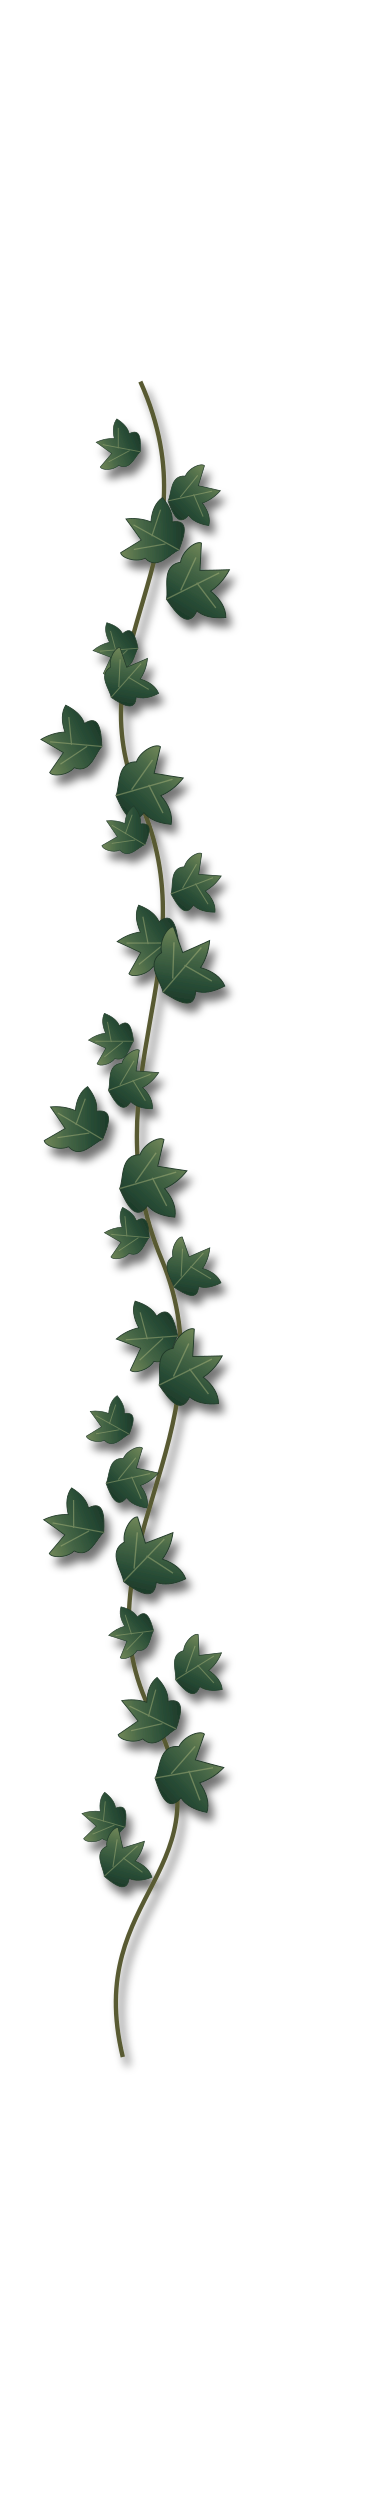
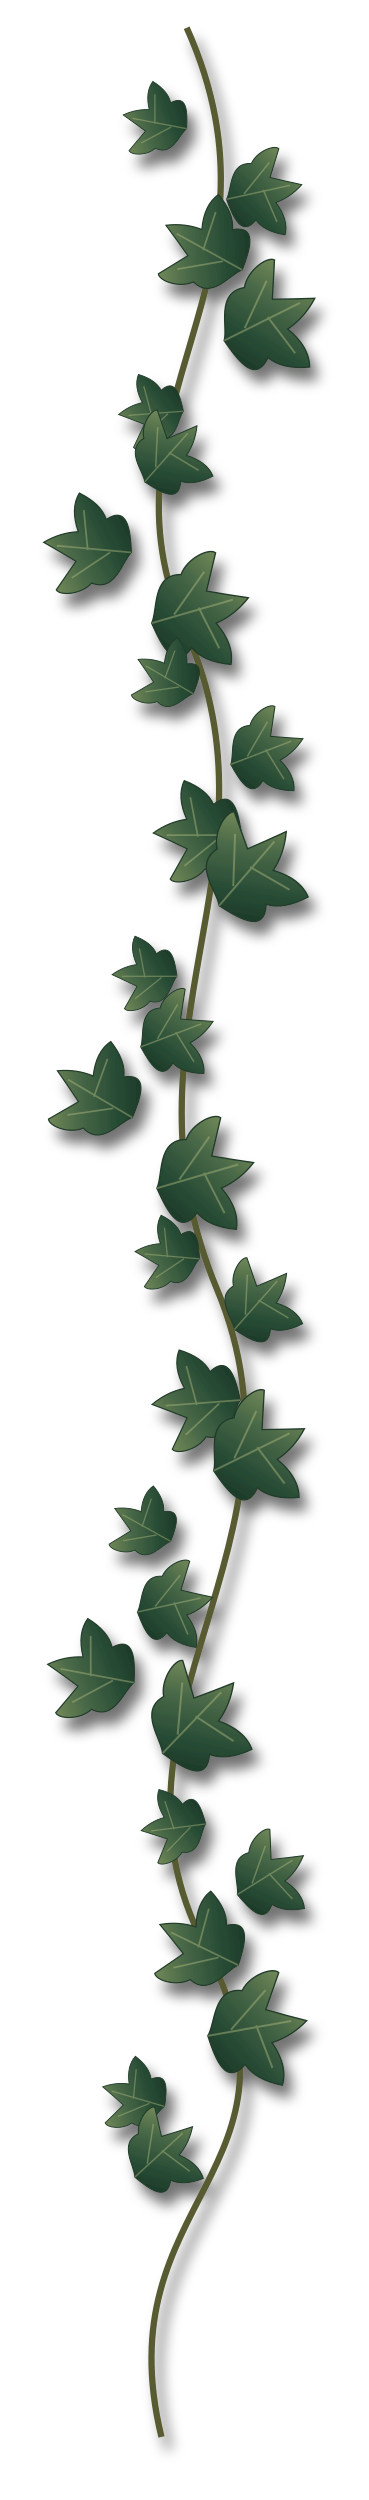
- <svg xmlns="http://www.w3.org/2000/svg" width="140" height="950" viewBox="-35 -50 210 1050">
+ <svg xmlns="http://www.w3.org/2000/svg" width="146" height="991" viewBox="-29 -31 146 991">
  <defs>
    <linearGradient id="l" x1="0" y1="0" x2="1" y2="1">
      <stop stop-color="#8b9b62" />
      <stop offset=".38" stop-color="#486847" />
      <stop offset=".65" stop-color="#294d36" />
      <stop offset="1" stop-color="#142d21" />
    </linearGradient>
-     <filter id="s">
+     <filter id="s" filterUnits="userSpaceOnUse" x="-29" y="-31" width="146" height="991">
      <feDropShadow dx="3" dy="5" stdDeviation="2.5" flood-opacity=".55" />
    </filter>
  </defs>
  <g filter="url(#s)">
    <path d="M45 -20 C90 80 5 130 45 220 S15 380 57 480 S5 650 52 740 S12 840 35 935" fill="none" stroke="#585a31" stroke-width="2.5" />
    <g transform="translate(45 20) rotate(-70) scale(0.5)">
      <path d="M0 0 C-6 -4 -25 -3 -23 -18 C-31 -22 -35 -34 -32 -37 L-13 -30 Q-10 -40 -7 -51 Q1 -43 4 -33 Q16 -41 26 -38 Q23 -24 15 -19 C26 -9 13 -4 0 0Z" fill="url(#l)" stroke="#213a29" stroke-width=".7" />
      <path d="M0 0 -7 -43 M-3 -12 -23 -30 M-5 -25 17 -33" fill="none" stroke="#b5bd8370" stroke-width="1" />
    </g>
    <g transform="translate(60.78183 48) rotate(86.82942) scale(0.59)">
      <path d="M0 0 C-6 -4 -25 -3 -23 -18 C-31 -22 -35 -34 -32 -37 L-13 -30 Q-10 -40 -7 -51 Q1 -43 4 -33 Q16 -41 26 -38 Q23 -24 15 -19 C26 -9 13 -4 0 0Z" fill="url(#l)" stroke="#213a29" stroke-width=".7" />
      <path d="M0 0 -7 -43 M-3 -12 -23 -30 M-5 -25 17 -33" fill="none" stroke="#b5bd8370" stroke-width="1" />
    </g>
    <g transform="translate(66.99062 76) rotate(-51.81405) scale(0.68)">
      <path d="M0 0 C-6 -4 -25 -3 -23 -18 C-31 -22 -35 -34 -32 -37 L-13 -30 Q-10 -40 -7 -51 Q1 -43 4 -33 Q16 -41 26 -38 Q23 -24 15 -19 C26 -9 13 -4 0 0Z" fill="url(#l)" stroke="#213a29" stroke-width=".7" />
      <path d="M0 0 -7 -43 M-3 -12 -23 -30 M-5 -25 17 -33" fill="none" stroke="#b5bd8370" stroke-width="1" />
    </g>
    <g transform="translate(59.86019 104) rotate(72.8224) scale(0.77)">
      <path d="M0 0 C-6 -4 -25 -3 -23 -18 C-31 -22 -35 -34 -32 -37 L-13 -30 Q-10 -40 -7 -51 Q1 -43 4 -33 Q16 -41 26 -38 Q23 -24 15 -19 C26 -9 13 -4 0 0Z" fill="url(#l)" stroke="#213a29" stroke-width=".7" />
      <path d="M0 0 -7 -43 M-3 -12 -23 -30 M-5 -25 17 -33" fill="none" stroke="#b5bd8370" stroke-width="1" />
    </g>
    <g transform="translate(43.71577 132) rotate(-85.13605) scale(0.5)">
      <path d="M0 0 C-6 -4 -25 -3 -23 -18 C-31 -22 -35 -34 -32 -37 L-13 -30 Q-10 -40 -7 -51 Q1 -43 4 -33 Q16 -41 26 -38 Q23 -24 15 -19 C26 -9 13 -4 0 0Z" fill="url(#l)" stroke="#213a29" stroke-width=".7" />
      <path d="M0 0 -7 -43 M-3 -12 -23 -30 M-5 -25 17 -33" fill="none" stroke="#b5bd8370" stroke-width="1" />
    </g>
    <g transform="translate(28.35035 160) rotate(50.82151) scale(0.59)">
      <path d="M0 0 C-6 -4 -25 -3 -23 -18 C-31 -22 -35 -34 -32 -37 L-13 -30 Q-10 -40 -7 -51 Q1 -43 4 -33 Q16 -41 26 -38 Q23 -24 15 -19 C26 -9 13 -4 0 0Z" fill="url(#l)" stroke="#213a29" stroke-width=".7" />
      <path d="M0 0 -7 -43 M-3 -12 -23 -30 M-5 -25 17 -33" fill="none" stroke="#b5bd8370" stroke-width="1" />
    </g>
    <g transform="translate(23.08438 188) rotate(-75.58831) scale(0.68)">
      <path d="M0 0 C-6 -4 -25 -3 -23 -18 C-31 -22 -35 -34 -32 -37 L-13 -30 Q-10 -40 -7 -51 Q1 -43 4 -33 Q16 -41 26 -38 Q23 -24 15 -19 C26 -9 13 -4 0 0Z" fill="url(#l)" stroke="#213a29" stroke-width=".7" />
      <path d="M0 0 -7 -43 M-3 -12 -23 -30 M-5 -25 17 -33" fill="none" stroke="#b5bd8370" stroke-width="1" />
    </g>
    <g transform="translate(31.11213 216) rotate(83.13973) scale(0.77)">
      <path d="M0 0 C-6 -4 -25 -3 -23 -18 C-31 -22 -35 -34 -32 -37 L-13 -30 Q-10 -40 -7 -51 Q1 -43 4 -33 Q16 -41 26 -38 Q23 -24 15 -19 C26 -9 13 -4 0 0Z" fill="url(#l)" stroke="#213a29" stroke-width=".7" />
      <path d="M0 0 -7 -43 M-3 -12 -23 -30 M-5 -25 17 -33" fill="none" stroke="#b5bd8370" stroke-width="1" />
    </g>
    <g transform="translate(47.56408 244) rotate(-50.21284) scale(0.5)">
      <path d="M0 0 C-6 -4 -25 -3 -23 -18 C-31 -22 -35 -34 -32 -37 L-13 -30 Q-10 -40 -7 -51 Q1 -43 4 -33 Q16 -41 26 -38 Q23 -24 15 -19 C26 -9 13 -4 0 0Z" fill="url(#l)" stroke="#213a29" stroke-width=".7" />
      <path d="M0 0 -7 -43 M-3 -12 -23 -30 M-5 -25 17 -33" fill="none" stroke="#b5bd8370" stroke-width="1" />
    </g>
    <g transform="translate(62.46069 272) rotate(78.24237) scale(0.59)">
      <path d="M0 0 C-6 -4 -25 -3 -23 -18 C-31 -22 -35 -34 -32 -37 L-13 -30 Q-10 -40 -7 -51 Q1 -43 4 -33 Q16 -41 26 -38 Q23 -24 15 -19 C26 -9 13 -4 0 0Z" fill="url(#l)" stroke="#213a29" stroke-width=".7" />
      <path d="M0 0 -7 -43 M-3 -12 -23 -30 M-5 -25 17 -33" fill="none" stroke="#b5bd8370" stroke-width="1" />
    </g>
    <g transform="translate(66.76588 300) rotate(-80.88042) scale(0.68)">
      <path d="M0 0 C-6 -4 -25 -3 -23 -18 C-31 -22 -35 -34 -32 -37 L-13 -30 Q-10 -40 -7 -51 Q1 -43 4 -33 Q16 -41 26 -38 Q23 -24 15 -19 C26 -9 13 -4 0 0Z" fill="url(#l)" stroke="#213a29" stroke-width=".7" />
      <path d="M0 0 -7 -43 M-3 -12 -23 -30 M-5 -25 17 -33" fill="none" stroke="#b5bd8370" stroke-width="1" />
    </g>
    <g transform="translate(57.86818 328) rotate(50.0002) scale(0.77)">
      <path d="M0 0 C-6 -4 -25 -3 -23 -18 C-31 -22 -35 -34 -32 -37 L-13 -30 Q-10 -40 -7 -51 Q1 -43 4 -33 Q16 -41 26 -38 Q23 -24 15 -19 C26 -9 13 -4 0 0Z" fill="url(#l)" stroke="#213a29" stroke-width=".7" />
      <path d="M0 0 -7 -43 M-3 -12 -23 -30 M-5 -25 17 -33" fill="none" stroke="#b5bd8370" stroke-width="1" />
    </g>
    <g transform="translate(41.16481 356) rotate(-80.73146) scale(0.5)">
      <path d="M0 0 C-6 -4 -25 -3 -23 -18 C-31 -22 -35 -34 -32 -37 L-13 -30 Q-10 -40 -7 -51 Q1 -43 4 -33 Q16 -41 26 -38 Q23 -24 15 -19 C26 -9 13 -4 0 0Z" fill="url(#l)" stroke="#213a29" stroke-width=".7" />
      <path d="M0 0 -7 -43 M-3 -12 -23 -30 M-5 -25 17 -33" fill="none" stroke="#b5bd8370" stroke-width="1" />
    </g>
    <g transform="translate(26.78782 384) rotate(78.40334) scale(0.59)">
      <path d="M0 0 C-6 -4 -25 -3 -23 -18 C-31 -22 -35 -34 -32 -37 L-13 -30 Q-10 -40 -7 -51 Q1 -43 4 -33 Q16 -41 26 -38 Q23 -24 15 -19 C26 -9 13 -4 0 0Z" fill="url(#l)" stroke="#213a29" stroke-width=".7" />
      <path d="M0 0 -7 -43 M-3 -12 -23 -30 M-5 -25 17 -33" fill="none" stroke="#b5bd8370" stroke-width="1" />
    </g>
    <g transform="translate(23.45809 412) rotate(-50.18785) scale(0.68)">
      <path d="M0 0 C-6 -4 -25 -3 -23 -18 C-31 -22 -35 -34 -32 -37 L-13 -30 Q-10 -40 -7 -51 Q1 -43 4 -33 Q16 -41 26 -38 Q23 -24 15 -19 C26 -9 13 -4 0 0Z" fill="url(#l)" stroke="#213a29" stroke-width=".7" />
      <path d="M0 0 -7 -43 M-3 -12 -23 -30 M-5 -25 17 -33" fill="none" stroke="#b5bd8370" stroke-width="1" />
    </g>
    <g transform="translate(33.1954 440) rotate(83.00576) scale(0.77)">
      <path d="M0 0 C-6 -4 -25 -3 -23 -18 C-31 -22 -35 -34 -32 -37 L-13 -30 Q-10 -40 -7 -51 Q1 -43 4 -33 Q16 -41 26 -38 Q23 -24 15 -19 C26 -9 13 -4 0 0Z" fill="url(#l)" stroke="#213a29" stroke-width=".7" />
      <path d="M0 0 -7 -43 M-3 -12 -23 -30 M-5 -25 17 -33" fill="none" stroke="#b5bd8370" stroke-width="1" />
    </g>
    <g transform="translate(50.09322 468) rotate(-75.75807) scale(0.5)">
      <path d="M0 0 C-6 -4 -25 -3 -23 -18 C-31 -22 -35 -34 -32 -37 L-13 -30 Q-10 -40 -7 -51 Q1 -43 4 -33 Q16 -41 26 -38 Q23 -24 15 -19 C26 -9 13 -4 0 0Z" fill="url(#l)" stroke="#213a29" stroke-width=".7" />
      <path d="M0 0 -7 -43 M-3 -12 -23 -30 M-5 -25 17 -33" fill="none" stroke="#b5bd8370" stroke-width="1" />
    </g>
    <g transform="translate(63.90156 496) rotate(50.77205) scale(0.59)">
      <path d="M0 0 C-6 -4 -25 -3 -23 -18 C-31 -22 -35 -34 -32 -37 L-13 -30 Q-10 -40 -7 -51 Q1 -43 4 -33 Q16 -41 26 -38 Q23 -24 15 -19 C26 -9 13 -4 0 0Z" fill="url(#l)" stroke="#213a29" stroke-width=".7" />
      <path d="M0 0 -7 -43 M-3 -12 -23 -30 M-5 -25 17 -33" fill="none" stroke="#b5bd8370" stroke-width="1" />
    </g>
    <g transform="translate(66.24447 524) rotate(-85.01974) scale(0.68)">
      <path d="M0 0 C-6 -4 -25 -3 -23 -18 C-31 -22 -35 -34 -32 -37 L-13 -30 Q-10 -40 -7 -51 Q1 -43 4 -33 Q16 -41 26 -38 Q23 -24 15 -19 C26 -9 13 -4 0 0Z" fill="url(#l)" stroke="#213a29" stroke-width=".7" />
      <path d="M0 0 -7 -43 M-3 -12 -23 -30 M-5 -25 17 -33" fill="none" stroke="#b5bd8370" stroke-width="1" />
    </g>
    <g transform="translate(55.70077 552) rotate(72.99754) scale(0.77)">
      <path d="M0 0 C-6 -4 -25 -3 -23 -18 C-31 -22 -35 -34 -32 -37 L-13 -30 Q-10 -40 -7 -51 Q1 -43 4 -33 Q16 -41 26 -38 Q23 -24 15 -19 C26 -9 13 -4 0 0Z" fill="url(#l)" stroke="#213a29" stroke-width=".7" />
      <path d="M0 0 -7 -43 M-3 -12 -23 -30 M-5 -25 17 -33" fill="none" stroke="#b5bd8370" stroke-width="1" />
    </g>
    <g transform="translate(38.66613 580) rotate(-51.74109) scale(0.5)">
      <path d="M0 0 C-6 -4 -25 -3 -23 -18 C-31 -22 -35 -34 -32 -37 L-13 -30 Q-10 -40 -7 -51 Q1 -43 4 -33 Q16 -41 26 -38 Q23 -24 15 -19 C26 -9 13 -4 0 0Z" fill="url(#l)" stroke="#213a29" stroke-width=".7" />
      <path d="M0 0 -7 -43 M-3 -12 -23 -30 M-5 -25 17 -33" fill="none" stroke="#b5bd8370" stroke-width="1" />
    </g>
    <g transform="translate(25.47353 608) rotate(86.73311) scale(0.59)">
      <path d="M0 0 C-6 -4 -25 -3 -23 -18 C-31 -22 -35 -34 -32 -37 L-13 -30 Q-10 -40 -7 -51 Q1 -43 4 -33 Q16 -41 26 -38 Q23 -24 15 -19 C26 -9 13 -4 0 0Z" fill="url(#l)" stroke="#213a29" stroke-width=".7" />
      <path d="M0 0 -7 -43 M-3 -12 -23 -30 M-5 -25 17 -33" fill="none" stroke="#b5bd8370" stroke-width="1" />
    </g>
    <g transform="translate(24.12542 636) rotate(-70.17703) scale(0.68)">
      <path d="M0 0 C-6 -4 -25 -3 -23 -18 C-31 -22 -35 -34 -32 -37 L-13 -30 Q-10 -40 -7 -51 Q1 -43 4 -33 Q16 -41 26 -38 Q23 -24 15 -19 C26 -9 13 -4 0 0Z" fill="url(#l)" stroke="#213a29" stroke-width=".7" />
      <path d="M0 0 -7 -43 M-3 -12 -23 -30 M-5 -25 17 -33" fill="none" stroke="#b5bd8370" stroke-width="1" />
    </g>
    <g transform="translate(35.43956 664) rotate(53.07559) scale(0.77)">
      <path d="M0 0 C-6 -4 -25 -3 -23 -18 C-31 -22 -35 -34 -32 -37 L-13 -30 Q-10 -40 -7 -51 Q1 -43 4 -33 Q16 -41 26 -38 Q23 -24 15 -19 C26 -9 13 -4 0 0Z" fill="url(#l)" stroke="#213a29" stroke-width=".7" />
      <path d="M0 0 -7 -43 M-3 -12 -23 -30 M-5 -25 17 -33" fill="none" stroke="#b5bd8370" stroke-width="1" />
    </g>
    <g transform="translate(52.55293 692) rotate(-88.11157) scale(0.5)">
      <path d="M0 0 C-6 -4 -25 -3 -23 -18 C-31 -22 -35 -34 -32 -37 L-13 -30 Q-10 -40 -7 -51 Q1 -43 4 -33 Q16 -41 26 -38 Q23 -24 15 -19 C26 -9 13 -4 0 0Z" fill="url(#l)" stroke="#213a29" stroke-width=".7" />
      <path d="M0 0 -7 -43 M-3 -12 -23 -30 M-5 -25 17 -33" fill="none" stroke="#b5bd8370" stroke-width="1" />
    </g>
    <g transform="translate(65.0848 720) rotate(67.35296) scale(0.59)">
      <path d="M0 0 C-6 -4 -25 -3 -23 -18 C-31 -22 -35 -34 -32 -37 L-13 -30 Q-10 -40 -7 -51 Q1 -43 4 -33 Q16 -41 26 -38 Q23 -24 15 -19 C26 -9 13 -4 0 0Z" fill="url(#l)" stroke="#213a29" stroke-width=".7" />
      <path d="M0 0 -7 -43 M-3 -12 -23 -30 M-5 -25 17 -33" fill="none" stroke="#b5bd8370" stroke-width="1" />
    </g>
    <g transform="translate(65.4335 748) rotate(-54.74883) scale(0.68)">
      <path d="M0 0 C-6 -4 -25 -3 -23 -18 C-31 -22 -35 -34 -32 -37 L-13 -30 Q-10 -40 -7 -51 Q1 -43 4 -33 Q16 -41 26 -38 Q23 -24 15 -19 C26 -9 13 -4 0 0Z" fill="url(#l)" stroke="#213a29" stroke-width=".7" />
      <path d="M0 0 -7 -43 M-3 -12 -23 -30 M-5 -25 17 -33" fill="none" stroke="#b5bd8370" stroke-width="1" />
    </g>
    <g transform="translate(53.38751 776) rotate(89.12752) scale(0.77)">
      <path d="M0 0 C-6 -4 -25 -3 -23 -18 C-31 -22 -35 -34 -32 -37 L-13 -30 Q-10 -40 -7 -51 Q1 -43 4 -33 Q16 -41 26 -38 Q23 -24 15 -19 C26 -9 13 -4 0 0Z" fill="url(#l)" stroke="#213a29" stroke-width=".7" />
      <path d="M0 0 -7 -43 M-3 -12 -23 -30 M-5 -25 17 -33" fill="none" stroke="#b5bd8370" stroke-width="1" />
    </g>
    <g transform="translate(36.25377 804) rotate(-64.58188) scale(0.5)">
      <path d="M0 0 C-6 -4 -25 -3 -23 -18 C-31 -22 -35 -34 -32 -37 L-13 -30 Q-10 -40 -7 -51 Q1 -43 4 -33 Q16 -41 26 -38 Q23 -24 15 -19 C26 -9 13 -4 0 0Z" fill="url(#l)" stroke="#213a29" stroke-width=".7" />
      <path d="M0 0 -7 -43 M-3 -12 -23 -30 M-5 -25 17 -33" fill="none" stroke="#b5bd8370" stroke-width="1" />
    </g>
    <g transform="translate(24.42538 832) rotate(56.72732) scale(0.59)">
      <path d="M0 0 C-6 -4 -25 -3 -23 -18 C-31 -22 -35 -34 -32 -37 L-13 -30 Q-10 -40 -7 -51 Q1 -43 4 -33 Q16 -41 26 -38 Q23 -24 15 -19 C26 -9 13 -4 0 0Z" fill="url(#l)" stroke="#213a29" stroke-width=".7" />
      <path d="M0 0 -7 -43 M-3 -12 -23 -30 M-5 -25 17 -33" fill="none" stroke="#b5bd8370" stroke-width="1" />
    </g>
  </g>
</svg>
